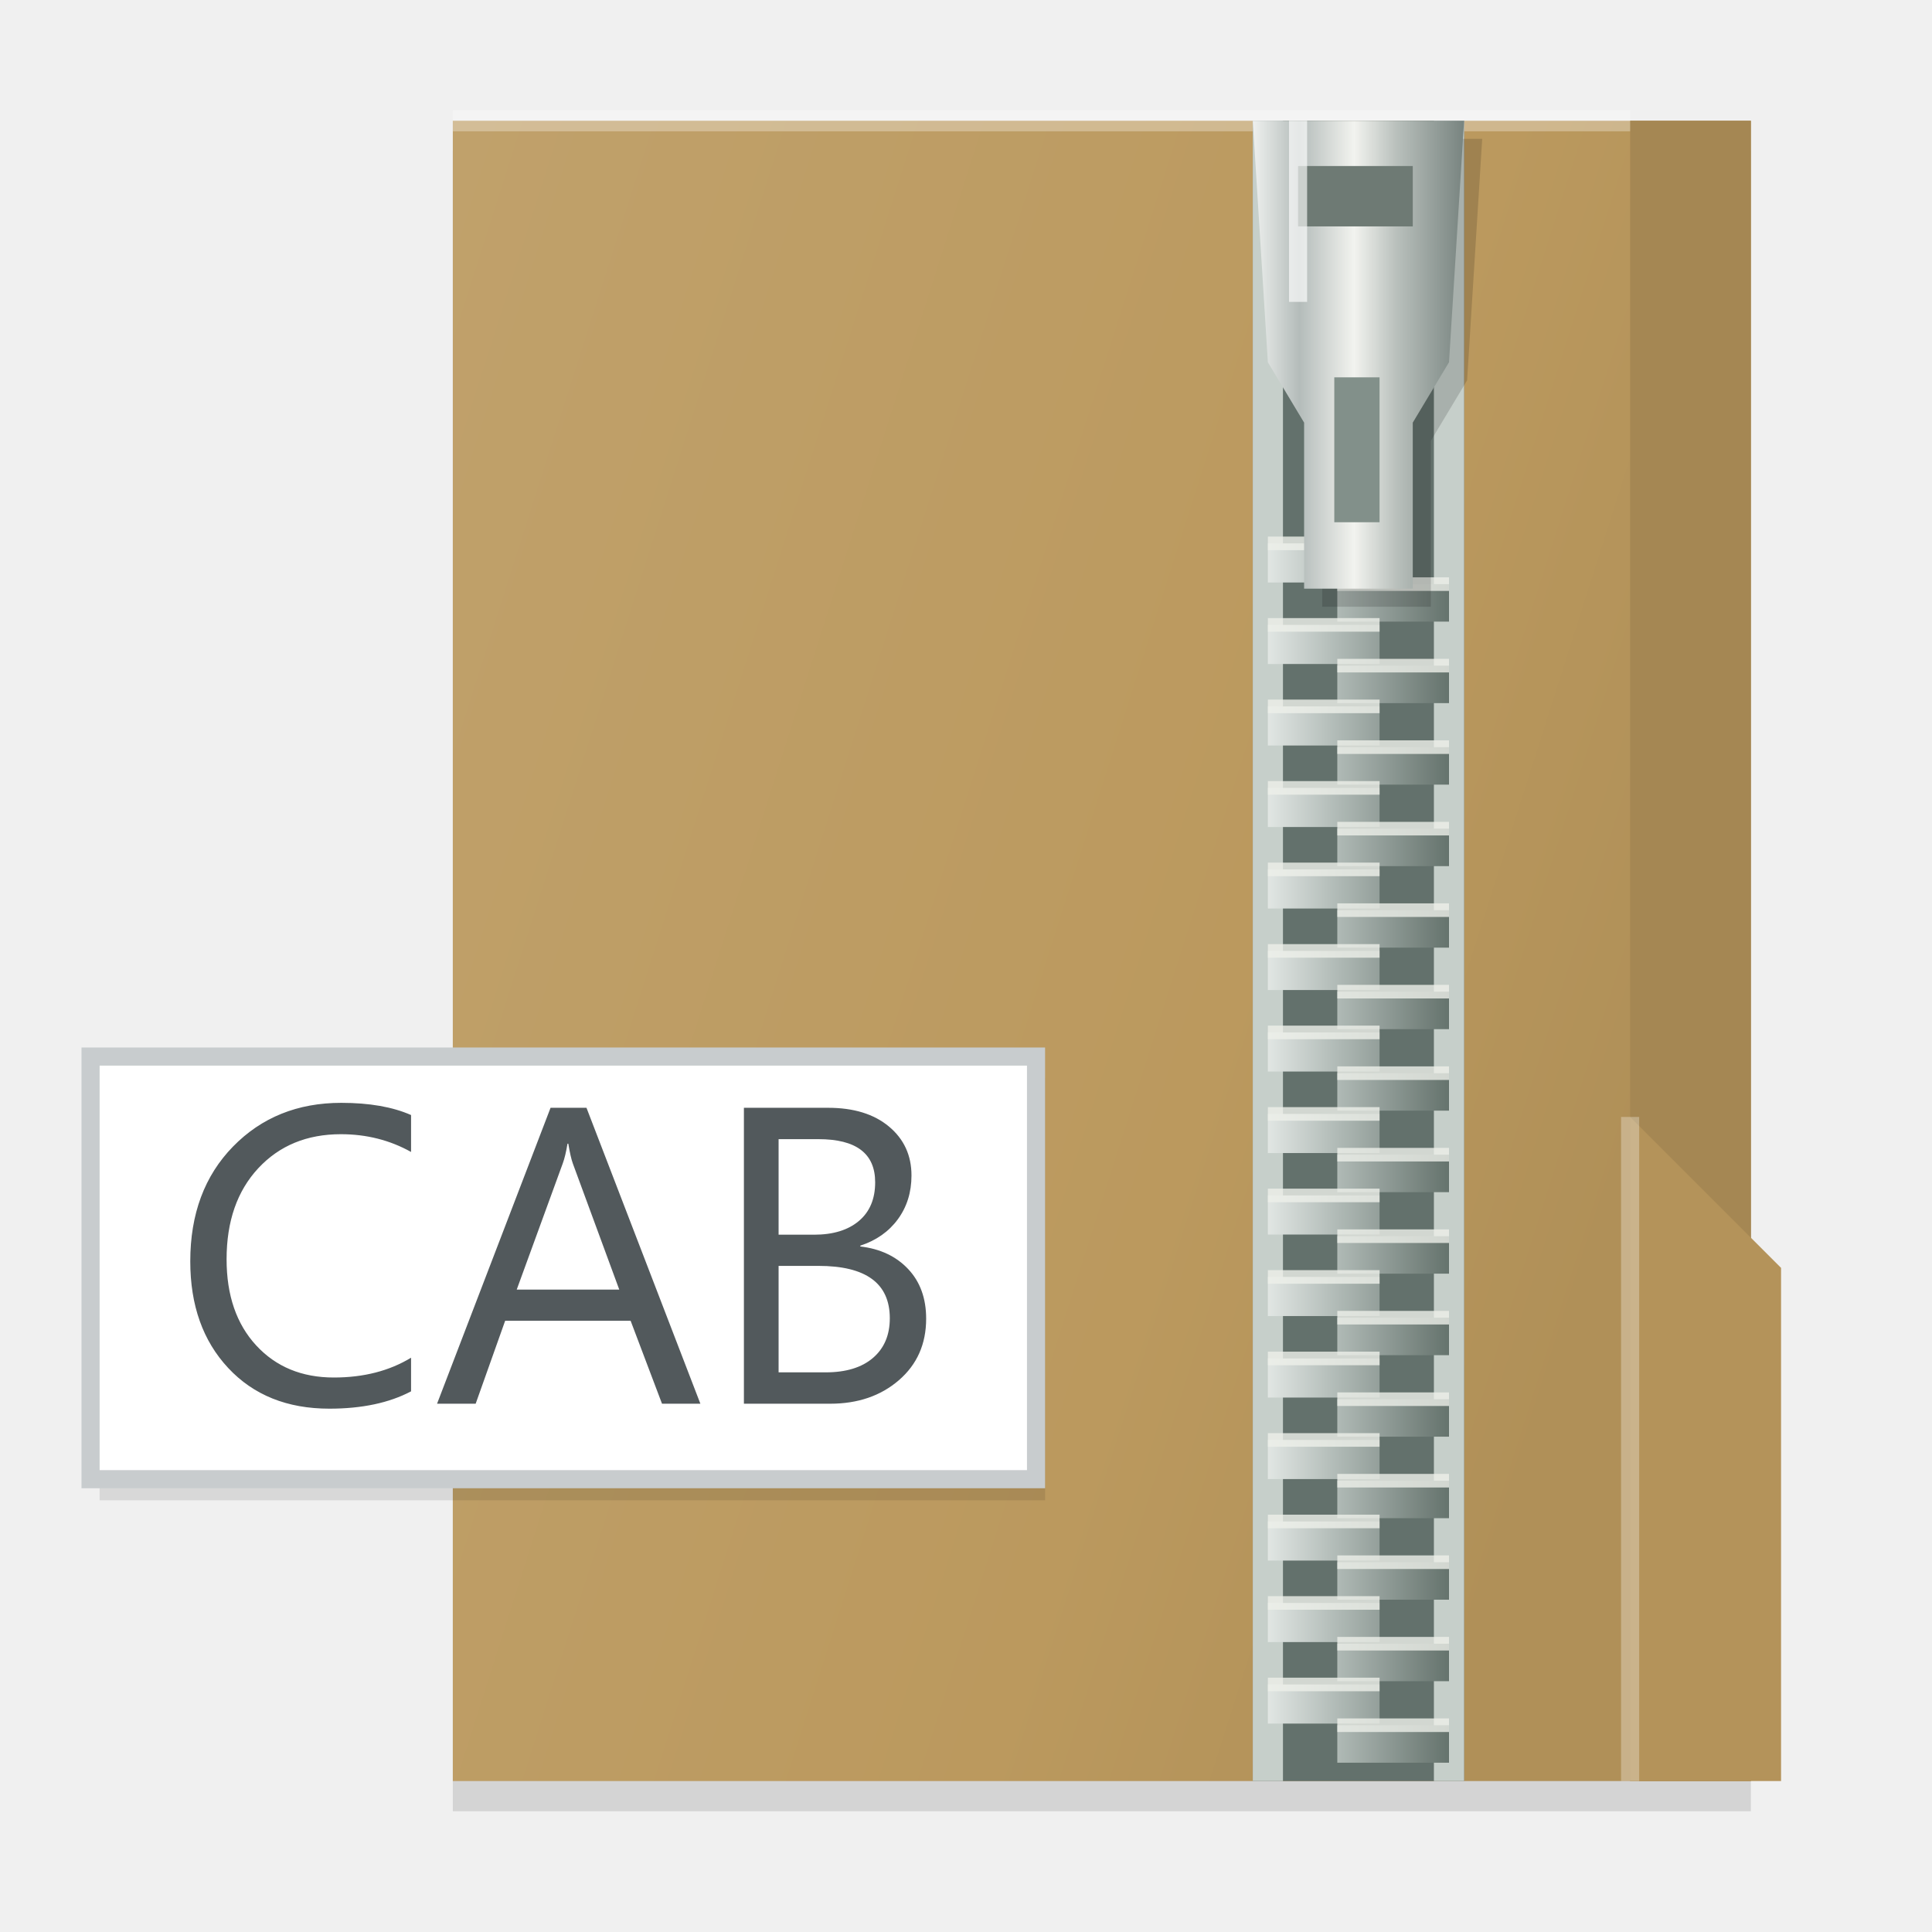
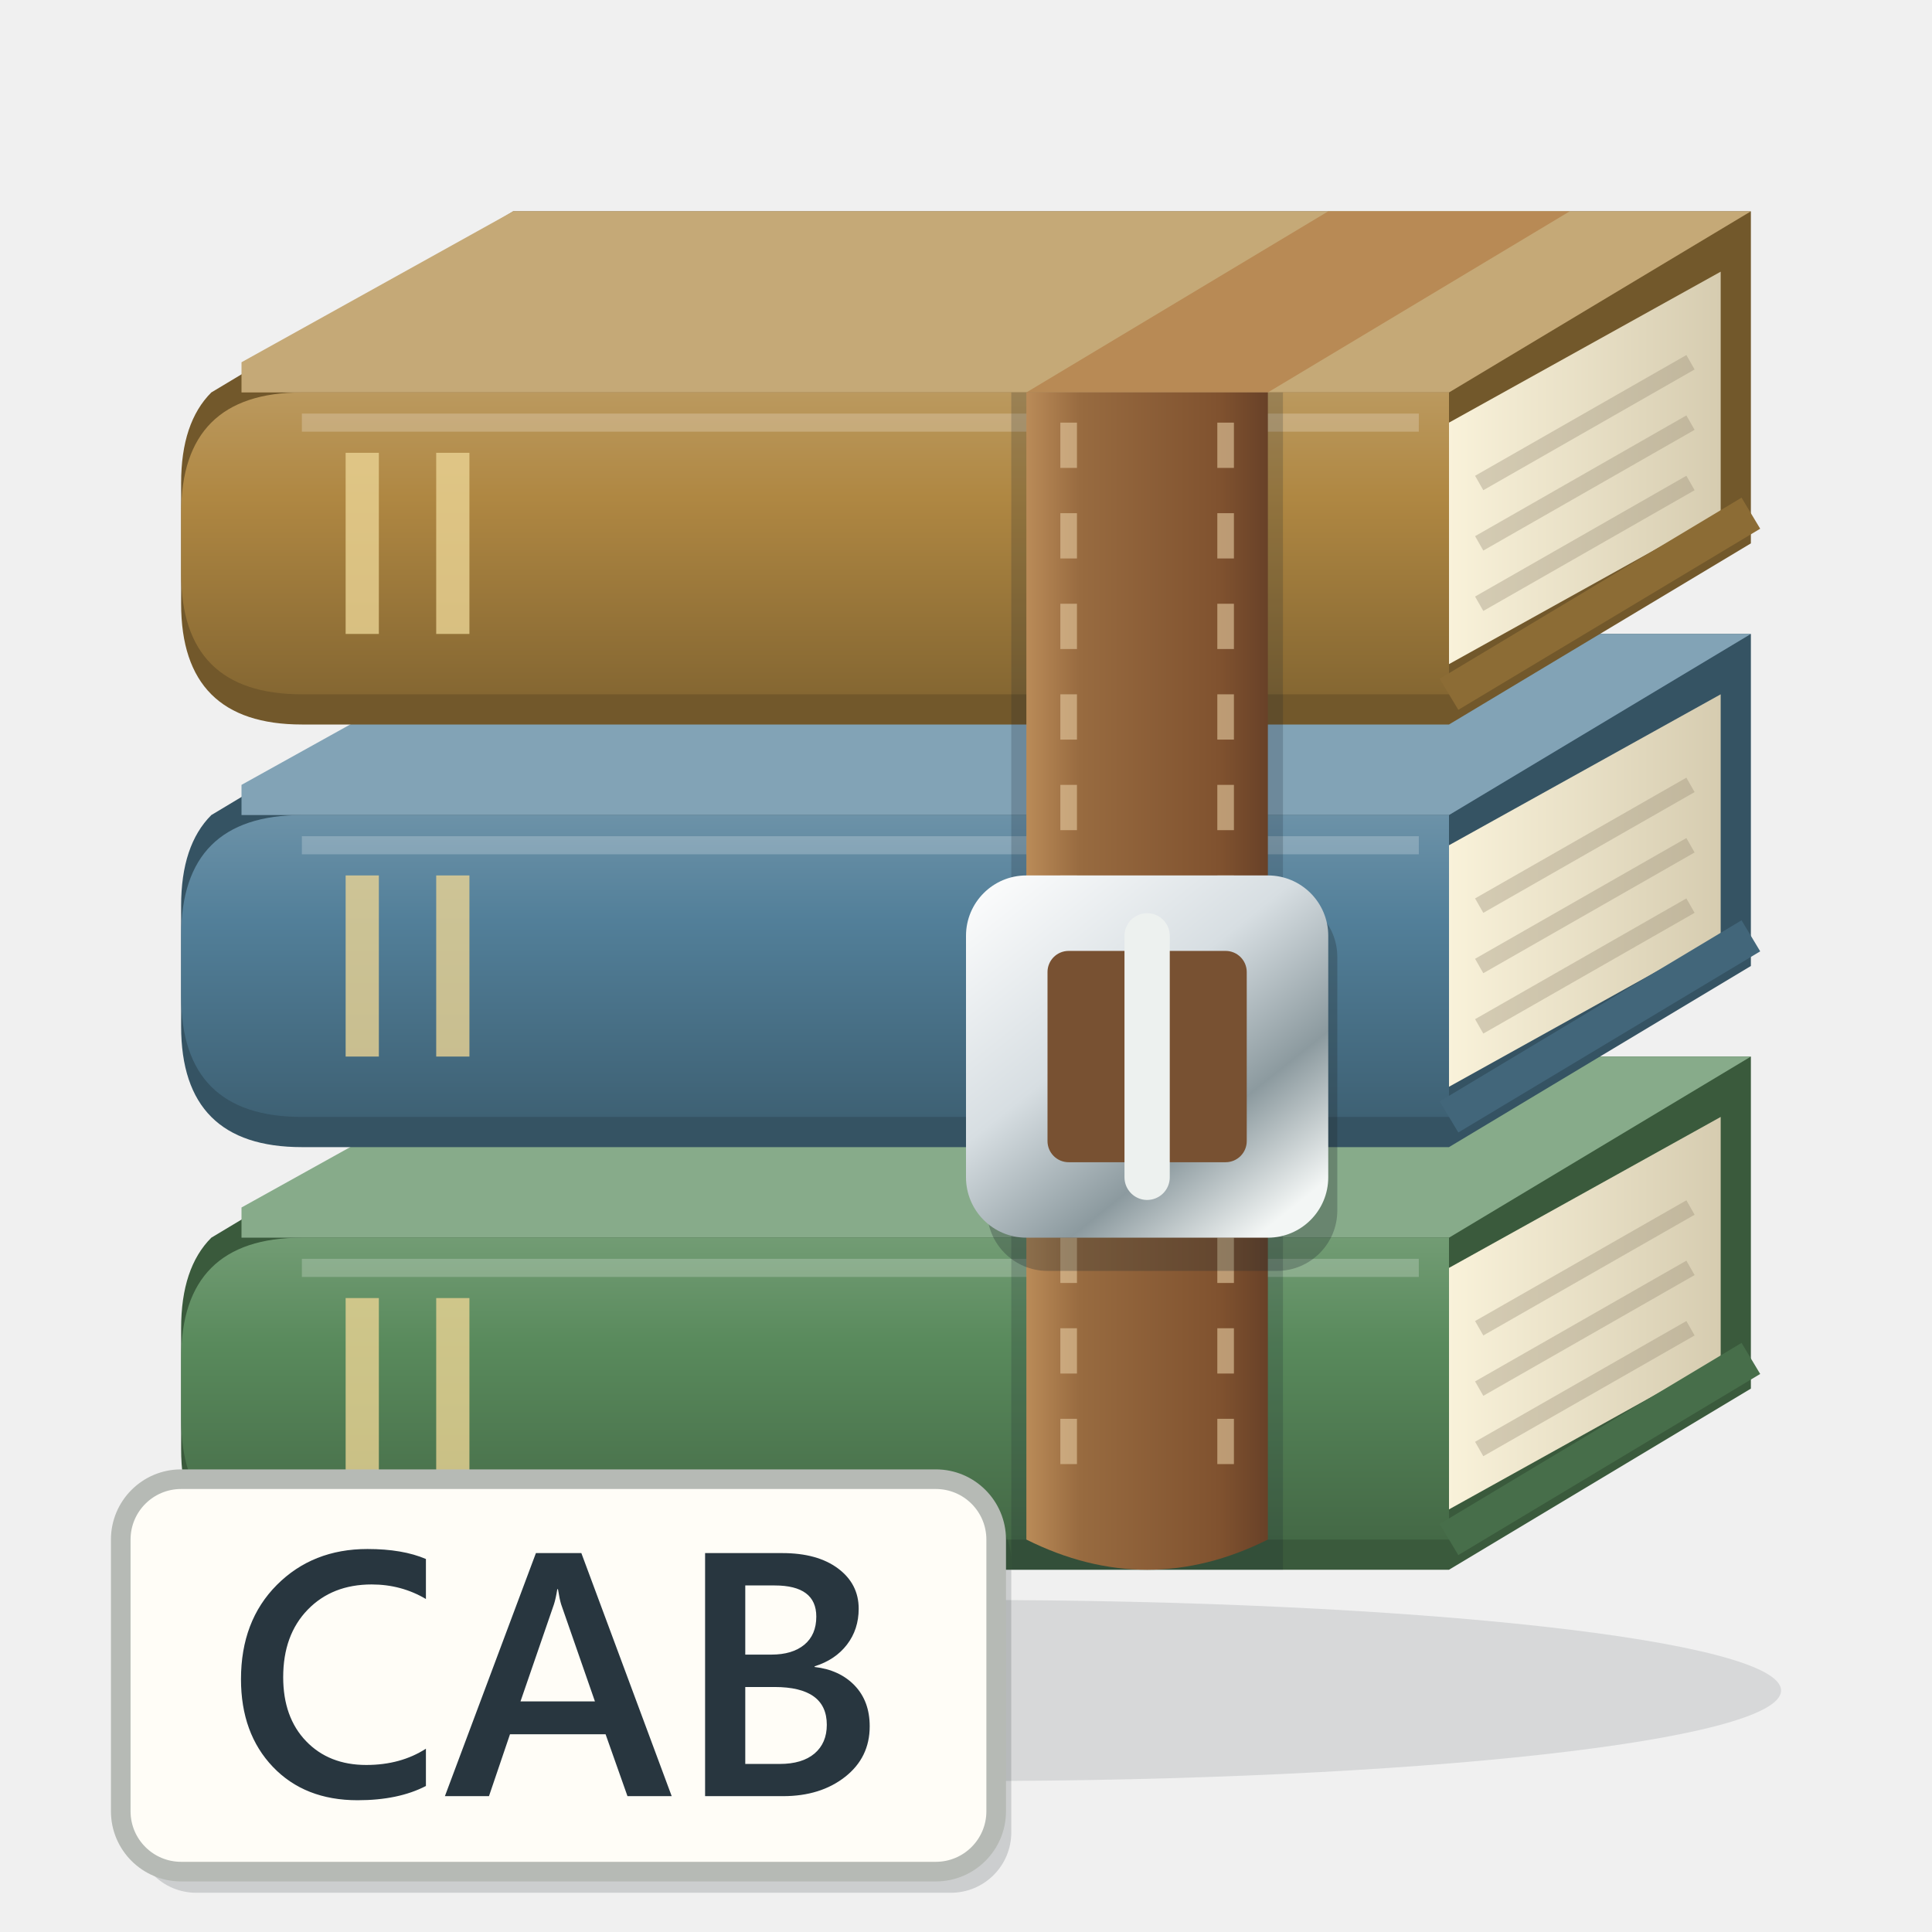
<svg xmlns="http://www.w3.org/2000/svg" width="64" height="64" viewBox="0 0 64 64">
  <defs>
-     <linearGradient id="cover" x1="0" y1="0" x2="1" y2="0.4">
-       <stop offset="0" stop-color="#c0a16b" />
-       <stop offset="0.7" stop-color="#bb995e" />
-       <stop offset="1" stop-color="#b09058" />
+     <linearGradient id="paper" x1="0" y1="0" x2="1" y2="0">
+       <stop offset="0" stop-color="#f9f2da" />
+       <stop offset="1" stop-color="#d6ccb0" />
    </linearGradient>
-     <linearGradient id="teeth" x1="0" y1="0" x2="1" y2="0">
-       <stop offset="0" stop-color="#e1e6e3" />
-       <stop offset="0.4" stop-color="#aeb8b4" />
-       <stop offset="1" stop-color="#65736d" />
+     <linearGradient id="spine2" x1="0" y1="0" x2="0" y2="1">
+       <stop offset="0" stop-color="#729c74" />
+       <stop offset="0.35" stop-color="#598a5c" />
+       <stop offset="1" stop-color="#446946" />
    </linearGradient>
-     <linearGradient id="metal" x1="0" y1="0" x2="1" y2="0">
-       <stop offset="0" stop-color="#eef0ee" />
-       <stop offset="0.22" stop-color="#b4bcba" />
-       <stop offset="0.48" stop-color="#f2f3ef" />
-       <stop offset="0.68" stop-color="#b9c0bc" />
-       <stop offset="1" stop-color="#788480" />
+     <linearGradient id="spine1" x1="0" y1="0" x2="0" y2="1">
+       <stop offset="0" stop-color="#6c92a8" />
+       <stop offset="0.35" stop-color="#527f99" />
+       <stop offset="1" stop-color="#3e6174" />
+     </linearGradient>
+     <linearGradient id="spine0" x1="0" y1="0" x2="0" y2="1">
+       <stop offset="0" stop-color="#bb995e" />
+       <stop offset="0.35" stop-color="#af8742" />
+       <stop offset="1" stop-color="#856732" />
+     </linearGradient>
+     <linearGradient id="leather" x1="0" y1="0" x2="1" y2="0">
+       <stop offset="0" stop-color="#ba8b58" />
+       <stop offset="0.22" stop-color="#986b40" />
+       <stop offset="0.8" stop-color="#80522f" />
+       <stop offset="1" stop-color="#684128" />
+     </linearGradient>
+     <linearGradient id="buckle" x1="0" y1="0" x2="0.8" y2="1">
+       <stop offset="0" stop-color="#ffffff" />
+       <stop offset="0.45" stop-color="#d7dee2" />
+       <stop offset="0.75" stop-color="#8c9a9f" />
+       <stop offset="1" stop-color="#f3f6f5" />
    </linearGradient>
  </defs>
  <g opacity="0.12">
-     <path fill="#000000" stroke="none" d="M 15 5 L 58 5 L 58 60 L 15 60 Z" />
+     <path fill="#18242e" stroke="none" d="M 59 56 C 59 57.657 46.912 59 32 59 C 17.088 59 5 57.657 5 56 C 5 54.343 17.088 53 32 53 C 46.912 53 59 54.343 59 56 Z" />
  </g>
-   <path fill="url(#cover)" stroke="none" d="M 15 4 L 58 4 L 58 59 L 15 59 Z" />
-   <path fill="#a58753" stroke="none" d="M 54 4 L 58 4 L 58 59 L 54 59 Z" />
-   <path fill="#000000" stroke="#ffffff" stroke-opacity="0.3" stroke-width="0.7" d="M 15 4 L 54 4" />
-   <path fill="#b4935a" stroke="none" d="M 54 37 L 59 42 L 59 59 L 54 59 Z" />
-   <path fill="#000000" stroke="#ffffff" stroke-opacity="0.3" stroke-width="0.6" d="M 54 37 L 54 59" />
-   <path fill="#63716c" stroke="none" d="M 41.5 4 L 48.5 4 L 48.5 59 L 41.5 59 Z" />
-   <path fill="#c6cfca" stroke="none" d="M 41.5 4 L 42.5 4 L 42.5 59 L 41.5 59 Z M 47.5 4 L 48.5 4 L 48.5 59 L 47.5 59 Z" />
-   <path fill="url(#teeth)" stroke="none" d="M 42 18 L 45.7 18 L 45.7 19.296 L 42 19.296 Z M 44.3 19.35 L 48 19.35 L 48 20.592 L 44.3 20.592 Z" />
-   <path fill="#000000" stroke="#edf0e9" stroke-opacity="0.8" stroke-width="0.45" d="M 42 18 L 45.7 18 M 44.3 19.35 L 48 19.35" />
-   <path fill="url(#teeth)" stroke="none" d="M 42 20.7 L 45.7 20.7 L 45.7 21.996 L 42 21.996 Z M 44.3 22.05 L 48 22.05 L 48 23.292 L 44.3 23.292 Z" />
-   <path fill="#000000" stroke="#edf0e9" stroke-opacity="0.8" stroke-width="0.45" d="M 42 20.7 L 45.7 20.7 M 44.3 22.05 L 48 22.05" />
-   <path fill="url(#teeth)" stroke="none" d="M 42 23.4 L 45.7 23.4 L 45.7 24.696 L 42 24.696 Z M 44.3 24.75 L 48 24.75 L 48 25.992 L 44.3 25.992 Z" />
-   <path fill="#000000" stroke="#edf0e9" stroke-opacity="0.8" stroke-width="0.45" d="M 42 23.4 L 45.7 23.4 M 44.3 24.75 L 48 24.75" />
-   <path fill="url(#teeth)" stroke="none" d="M 42 26.1 L 45.7 26.1 L 45.7 27.396 L 42 27.396 Z M 44.3 27.45 L 48 27.45 L 48 28.692 L 44.3 28.692 Z" />
-   <path fill="#000000" stroke="#edf0e9" stroke-opacity="0.8" stroke-width="0.45" d="M 42 26.1 L 45.7 26.1 M 44.3 27.45 L 48 27.45" />
-   <path fill="url(#teeth)" stroke="none" d="M 42 28.8 L 45.7 28.8 L 45.7 30.096 L 42 30.096 Z M 44.3 30.15 L 48 30.15 L 48 31.392 L 44.3 31.392 Z" />
-   <path fill="#000000" stroke="#edf0e9" stroke-opacity="0.8" stroke-width="0.45" d="M 42 28.8 L 45.7 28.8 M 44.3 30.15 L 48 30.15" />
-   <path fill="url(#teeth)" stroke="none" d="M 42 31.5 L 45.7 31.5 L 45.7 32.796 L 42 32.796 Z M 44.3 32.85 L 48 32.85 L 48 34.092 L 44.3 34.092 Z" />
-   <path fill="#000000" stroke="#edf0e9" stroke-opacity="0.8" stroke-width="0.45" d="M 42 31.5 L 45.7 31.5 M 44.3 32.85 L 48 32.85" />
-   <path fill="url(#teeth)" stroke="none" d="M 42 34.2 L 45.7 34.2 L 45.7 35.496 L 42 35.496 Z M 44.3 35.55 L 48 35.55 L 48 36.792 L 44.3 36.792 Z" />
-   <path fill="#000000" stroke="#edf0e9" stroke-opacity="0.8" stroke-width="0.45" d="M 42 34.2 L 45.7 34.2 M 44.3 35.55 L 48 35.55" />
-   <path fill="url(#teeth)" stroke="none" d="M 42 36.9 L 45.7 36.9 L 45.7 38.196 L 42 38.196 Z M 44.3 38.25 L 48 38.25 L 48 39.492 L 44.3 39.492 Z" />
-   <path fill="#000000" stroke="#edf0e9" stroke-opacity="0.8" stroke-width="0.45" d="M 42 36.9 L 45.7 36.9 M 44.3 38.25 L 48 38.25" />
-   <path fill="url(#teeth)" stroke="none" d="M 42 39.6 L 45.7 39.6 L 45.7 40.896 L 42 40.896 Z M 44.3 40.95 L 48 40.95 L 48 42.192 L 44.3 42.192 Z" />
-   <path fill="#000000" stroke="#edf0e9" stroke-opacity="0.8" stroke-width="0.45" d="M 42 39.6 L 45.7 39.6 M 44.3 40.95 L 48 40.95" />
-   <path fill="url(#teeth)" stroke="none" d="M 42 42.3 L 45.7 42.3 L 45.7 43.596 L 42 43.596 Z M 44.3 43.65 L 48 43.65 L 48 44.892 L 44.3 44.892 Z" />
-   <path fill="#000000" stroke="#edf0e9" stroke-opacity="0.8" stroke-width="0.45" d="M 42 42.3 L 45.7 42.3 M 44.3 43.65 L 48 43.65" />
-   <path fill="url(#teeth)" stroke="none" d="M 42 45 L 45.7 45 L 45.7 46.296 L 42 46.296 Z M 44.3 46.35 L 48 46.35 L 48 47.592 L 44.3 47.592 Z" />
-   <path fill="#000000" stroke="#edf0e9" stroke-opacity="0.8" stroke-width="0.45" d="M 42 45 L 45.7 45 M 44.3 46.35 L 48 46.35" />
-   <path fill="url(#teeth)" stroke="none" d="M 42 47.7 L 45.7 47.7 L 45.7 48.996 L 42 48.996 Z M 44.3 49.05 L 48 49.05 L 48 50.292 L 44.3 50.292 Z" />
-   <path fill="#000000" stroke="#edf0e9" stroke-opacity="0.8" stroke-width="0.45" d="M 42 47.7 L 45.7 47.7 M 44.3 49.05 L 48 49.05" />
-   <path fill="url(#teeth)" stroke="none" d="M 42 50.4 L 45.7 50.4 L 45.7 51.696 L 42 51.696 Z M 44.3 51.75 L 48 51.75 L 48 52.992 L 44.3 52.992 Z" />
-   <path fill="#000000" stroke="#edf0e9" stroke-opacity="0.8" stroke-width="0.45" d="M 42 50.4 L 45.7 50.4 M 44.3 51.75 L 48 51.75" />
-   <path fill="url(#teeth)" stroke="none" d="M 42 53.1 L 45.7 53.1 L 45.7 54.396 L 42 54.396 Z M 44.3 54.45 L 48 54.45 L 48 55.692 L 44.3 55.692 Z" />
-   <path fill="#000000" stroke="#edf0e9" stroke-opacity="0.8" stroke-width="0.45" d="M 42 53.1 L 45.7 53.1 M 44.3 54.45 L 48 54.45" />
-   <path fill="url(#teeth)" stroke="none" d="M 42 55.8 L 45.7 55.8 L 45.7 57.096 L 42 57.096 Z M 44.3 57.15 L 48 57.15 L 48 58.392 L 44.3 58.392 Z" />
-   <path fill="#000000" stroke="#edf0e9" stroke-opacity="0.8" stroke-width="0.45" d="M 42 55.8 L 45.7 55.8 M 44.3 57.15 L 48 57.15" />
-   <g opacity="0.15" transform="matrix(1 0 0 1 0.6 0.6)">
-     <path fill="#000000" stroke="none" d="M 41.5 4 L 48.5 4 L 48 12 L 46.8 14 L 46.8 19.5 L 43.2 19.5 L 43.2 14 L 42 12 Z" />
+   <path fill="#3a5a3c" stroke="none" d="M 7 41 L 17 35 L 58 35 L 58 46 L 48 52 L 10 52 Q 6 52 6 48 L 6 44 Q 6 42 7 41 Z" />
+   <path fill="#87ab8a" stroke="none" d="M 8 40 L 17 35 L 58 35 L 48 41 L 8 41 Z" />
+   <path fill="url(#paper)" stroke="none" d="M 48 42 L 57 37 L 57 45 L 48 50 Z" />
+   <path fill="#000000" stroke="#948a72" stroke-opacity="0.35" stroke-width="0.55" d="M 49 44 L 56 40 M 49 46 L 56 42 M 49 48 L 56 44" />
+   <path fill="url(#spine2)" stroke="none" d="M 10 41 L 48 41 L 48 51 L 10 51 Q 6 51 6 47 L 6 45 Q 6 41 10 41 Z" />
+   <path fill="#000000" stroke="#ffffff" stroke-opacity="0.22" stroke-width="0.6" d="M 10 42 L 47 42" />
+   <path fill="#000000" stroke="#ead394" stroke-opacity="0.8" stroke-width="1.1" d="M 12 43 L 12 49 M 15 43 L 15 49" />
+   <path fill="#000000" stroke="#476e4a" stroke-width="1.2" d="M 48 51 L 58 45" />
+   <path fill="#355363" stroke="none" d="M 7 27 L 17 21 L 58 21 L 58 32 L 48 38 L 10 38 Q 6 38 6 34 L 6 30 Q 6 28 7 27 Z" />
+   <path fill="#82a3b6" stroke="none" d="M 8 26 L 17 21 L 58 21 L 48 27 L 8 27 Z" />
+   <path fill="url(#paper)" stroke="none" d="M 48 28 L 57 23 L 57 31 L 48 36 Z" />
+   <path fill="#000000" stroke="#948a72" stroke-opacity="0.35" stroke-width="0.55" d="M 49 30 L 56 26 M 49 32 L 56 28 M 49 34 L 56 30" />
+   <path fill="url(#spine1)" stroke="none" d="M 10 27 L 48 27 L 48 37 L 10 37 Q 6 37 6 33 L 6 31 Q 6 27 10 27 Z" />
+   <path fill="#000000" stroke="#ffffff" stroke-opacity="0.22" stroke-width="0.6" d="M 10 28 L 47 28" />
+   <path fill="#000000" stroke="#ead394" stroke-opacity="0.8" stroke-width="1.1" d="M 12 29 L 12 35 M 15 29 L 15 35" />
+   <path fill="#000000" stroke="#42667a" stroke-width="1.2" d="M 48 37 L 58 31" />
+   <path fill="#72582b" stroke="none" d="M 7 13 L 17 7 L 58 7 L 58 18 L 48 24 L 10 24 Q 6 24 6 20 L 6 16 Q 6 14 7 13 Z" />
+   <path fill="#c5a977" stroke="none" d="M 8 12 L 17 7 L 58 7 L 48 13 L 8 13 Z" />
+   <path fill="url(#paper)" stroke="none" d="M 48 14 L 57 9 L 57 17 L 48 22 Z" />
+   <path fill="#000000" stroke="#948a72" stroke-opacity="0.35" stroke-width="0.55" d="M 49 16 L 56 12 M 49 18 L 56 14 M 49 20 L 56 16" />
+   <path fill="url(#spine0)" stroke="none" d="M 10 13 L 48 13 L 48 23 L 10 23 Q 6 23 6 19 L 6 17 Q 6 13 10 13 Z" />
+   <path fill="#000000" stroke="#ffffff" stroke-opacity="0.22" stroke-width="0.6" d="M 10 14 L 47 14" />
+   <path fill="#000000" stroke="#ead394" stroke-opacity="0.8" stroke-width="1.1" d="M 12 15 L 12 21 M 15 15 L 15 21" />
+   <path fill="#000000" stroke="#8c6c35" stroke-width="1.2" d="M 48 23 L 58 17" />
+   <path fill="#b88a55" stroke="none" d="M 34 13 L 44 7 L 52 7 L 42 13 Z" />
+   <g opacity="0.2">
+     <path fill="#17232c" stroke="none" d="M 33.5 13 L 42.5 13 L 42.5 52 L 33.5 52 Z" />
  </g>
-   <path fill="url(#metal)" stroke="none" d="M 41.5 4 L 48.5 4 L 48 12 L 46.8 14 L 46.8 19.5 L 43.2 19.5 L 43.2 14 L 42 12 Z" />
-   <path fill="#6e7a74" stroke="none" d="M 43 5.5 L 46.8 5.5 L 46.8 7.5 L 43 7.5 Z" />
-   <path fill="#82908a" stroke="none" d="M 44.2 12.5 L 45.7 12.5 L 45.7 17.3 L 44.2 17.3 Z" />
-   <path fill="#000000" stroke="#ffffff" stroke-opacity="0.65" stroke-width="0.6" d="M 43 4 L 43 10" />
-   <g opacity="0.1">
-     <path fill="#000000" stroke="none" d="M 3.3 35.7 L 34.62 35.7 L 34.62 49.7 L 3.3 49.7 Z" />
+   <path fill="url(#leather)" stroke="none" d="M 34 13 L 42 13 L 42 51 Q 38 53 34 51 Z" />
+   <g opacity="0.65">
+     <path fill="#000000" stroke="#dec39a" stroke-width="0.55" stroke-dasharray="1.5 1.5" d="M 35.4 14 L 35.4 49 M 40.6 14 L 40.6 49" />
  </g>
-   <path fill="#ffffff" stroke="#c8ccce" stroke-width="0.6" d="M 3 35 L 34.32 35 L 34.32 49 L 3 49 Z" />
-   <g transform="matrix(1 0 0 1 5.66 32.5)">
+   <g opacity="0.3">
+     <path fill="#202a30" stroke="none" d="M 34.7 29.7 L 42.3 29.7 C 43.405 29.7 44.3 30.595 44.3 31.7 L 44.3 40.1 C 44.3 41.205 43.405 42.1 42.3 42.1 L 34.7 42.1 C 33.595 42.1 32.7 41.205 32.7 40.1 L 32.7 31.7 C 32.7 30.595 33.595 29.7 34.7 29.7 Z" />
+   </g>
+   <path fill="url(#buckle)" stroke="none" d="M 34 29 L 42 29 C 43.105 29 44 29.895 44 31 L 44 39 C 44 40.105 43.105 41 42 41 L 34 41 C 32.895 41 32 40.105 32 39 L 32 31 C 32 29.895 32.895 29 34 29 Z" />
+   <path fill="#785132" stroke="none" d="M 35.4 31.5 L 40.6 31.5 C 40.786 31.5 40.964 31.574 41.095 31.705 C 41.226 31.836 41.3 32.014 41.3 32.2 L 41.3 37.8 C 41.3 37.986 41.226 38.164 41.095 38.295 C 40.964 38.426 40.786 38.5 40.6 38.5 L 35.4 38.5 C 35.214 38.5 35.036 38.426 34.905 38.295 C 34.774 38.164 34.7 37.986 34.7 37.8 L 34.7 32.2 C 34.7 32.014 34.774 31.836 34.905 31.705 C 35.036 31.574 35.214 31.5 35.4 31.5 Z" />
+   <path fill="#000000" stroke="#edf1ef" stroke-width="1.5" stroke-linecap="round" d="M 38 31 L 38 39" />
+   <g opacity="0.17">
+     <path fill="#19232c" stroke="none" d="M 6.5 49.7 L 31.5 49.7 C 32.605 49.7 33.5 50.595 33.5 51.7 L 33.5 60.7 C 33.5 61.805 32.605 62.7 31.5 62.7 L 6.5 62.7 C 5.395 62.7 4.5 61.805 4.5 60.7 L 4.5 51.7 C 4.5 50.595 5.395 49.7 6.5 49.7 Z" />
+   </g>
+   <path fill="#fffdf7" stroke="#b6bab5" stroke-width="0.65" d="M 6 49 L 31 49 C 32.105 49 33 49.895 33 51 L 33 60 C 33 61.105 32.105 62 31 62 L 6 62 C 4.895 62 4 61.105 4 60 L 4 51 C 4 49.895 4.895 49 6 49 Z" />
+   <g transform="matrix(1 0 0 1 7.5 48)">
    <g>
-       <path fill="#52595c" stroke="none" d="M 7.957 13.59 Q 6.87 14.164 5.25 14.164 Q 3.158 14.164 1.9 12.817 Q 0.643 11.471 0.643 9.283 Q 0.643 6.932 2.058 5.482 Q 3.473 4.033 5.646 4.033 Q 7.041 4.033 7.957 4.437 L 7.957 5.66 Q 6.904 5.072 5.633 5.072 Q 3.944 5.072 2.895 6.2 Q 1.846 7.328 1.846 9.215 Q 1.846 11.006 2.827 12.069 Q 3.808 13.132 5.4 13.132 Q 6.877 13.132 7.957 12.476 L 7.957 13.59 Z M 17.541 14 L 16.27 14 L 15.23 11.252 L 11.074 11.252 L 10.097 14 L 8.818 14 L 12.578 4.197 L 13.768 4.197 L 17.541 14 Z M 14.854 10.22 L 13.316 6.043 Q 13.241 5.838 13.166 5.387 L 13.139 5.387 Q 13.07 5.804 12.981 6.043 L 11.457 10.22 L 14.854 10.22 Z M 18.983 14 L 18.983 4.197 L 21.772 4.197 Q 23.044 4.197 23.789 4.819 Q 24.534 5.441 24.534 6.439 Q 24.534 7.273 24.083 7.889 Q 23.632 8.504 22.839 8.764 L 22.839 8.791 Q 23.83 8.907 24.425 9.54 Q 25.02 10.172 25.02 11.184 Q 25.02 12.441 24.117 13.221 Q 23.215 14 21.841 14 L 18.983 14 Z M 20.132 5.236 L 20.132 8.401 L 21.308 8.401 Q 22.251 8.401 22.791 7.947 Q 23.331 7.492 23.331 6.665 Q 23.331 5.236 21.451 5.236 L 20.132 5.236 Z M 20.132 9.434 L 20.132 12.961 L 21.69 12.961 Q 22.702 12.961 23.259 12.482 Q 23.816 12.004 23.816 11.17 Q 23.816 9.434 21.451 9.434 L 20.132 9.434 Z" />
+       <path fill="#28363f" stroke="none" d="M 6.609 11.163 Q 5.699 11.635 4.346 11.635 Q 2.594 11.635 1.539 10.529 Q 0.483 9.422 0.483 7.625 Q 0.483 5.694 1.671 4.503 Q 2.858 3.313 4.672 3.313 Q 5.84 3.313 6.609 3.644 L 6.609 4.969 Q 5.795 4.487 4.812 4.487 Q 3.504 4.487 2.693 5.323 Q 1.881 6.16 1.881 7.558 Q 1.881 8.889 2.639 9.678 Q 3.397 10.467 4.633 10.467 Q 5.772 10.467 6.609 9.928 L 6.609 11.163 Z M 14.751 11.5 L 13.286 11.5 L 12.561 9.45 L 9.394 9.45 L 8.698 11.5 L 7.238 11.5 L 10.253 3.448 L 11.758 3.448 L 14.751 11.5 Z M 12.208 8.361 L 11.09 5.149 Q 11.04 4.992 10.983 4.644 L 10.961 4.644 Q 10.91 4.964 10.849 5.149 L 9.742 8.361 L 12.208 8.361 Z M 15.857 11.5 L 15.857 3.448 L 18.412 3.448 Q 19.58 3.448 20.263 3.959 Q 20.945 4.47 20.945 5.29 Q 20.945 5.975 20.557 6.48 Q 20.17 6.985 19.485 7.199 L 19.485 7.221 Q 20.316 7.317 20.813 7.836 Q 21.31 8.355 21.31 9.187 Q 21.31 10.22 20.496 10.86 Q 19.681 11.5 18.44 11.5 L 15.857 11.5 Z M 17.188 4.52 L 17.188 6.811 L 18.053 6.811 Q 18.749 6.811 19.145 6.483 Q 19.541 6.154 19.541 5.553 Q 19.541 4.52 18.16 4.52 L 17.188 4.52 Z M 17.188 7.884 L 17.188 10.433 L 18.328 10.433 Q 19.075 10.433 19.482 10.088 Q 19.889 9.742 19.889 9.136 Q 19.889 7.884 18.154 7.884 L 17.188 7.884 Z" />
    </g>
  </g>
</svg>
